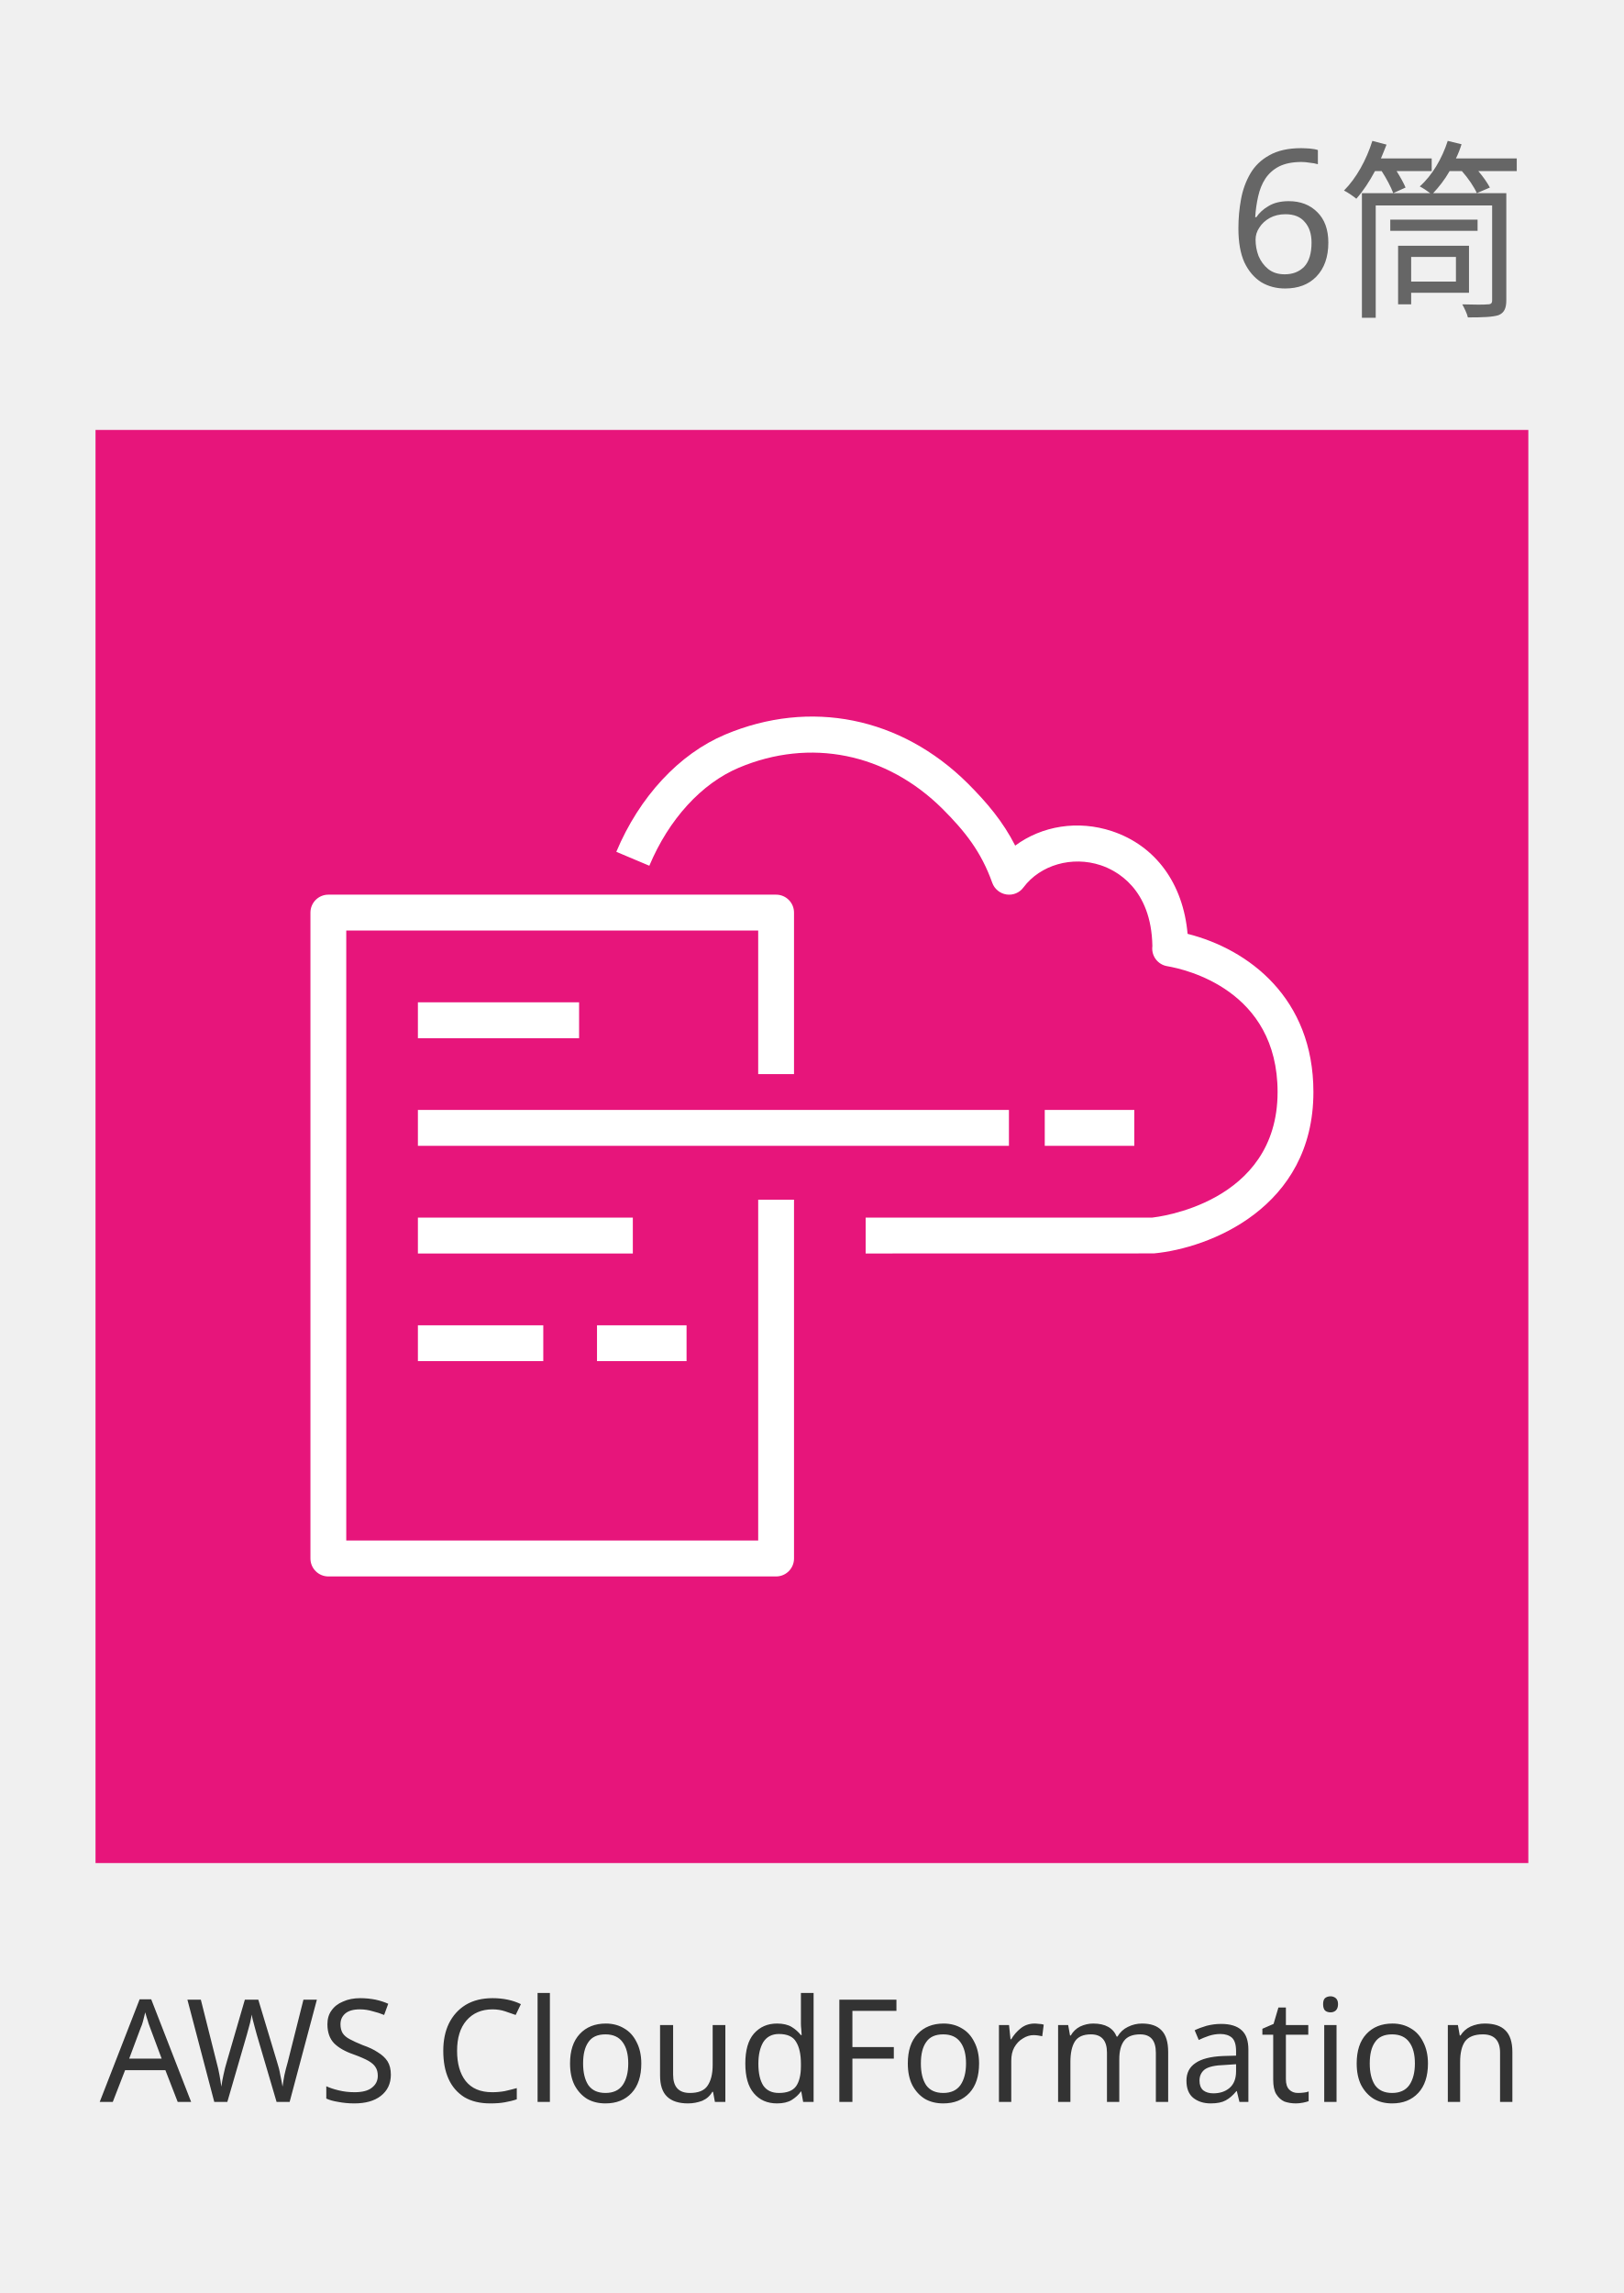
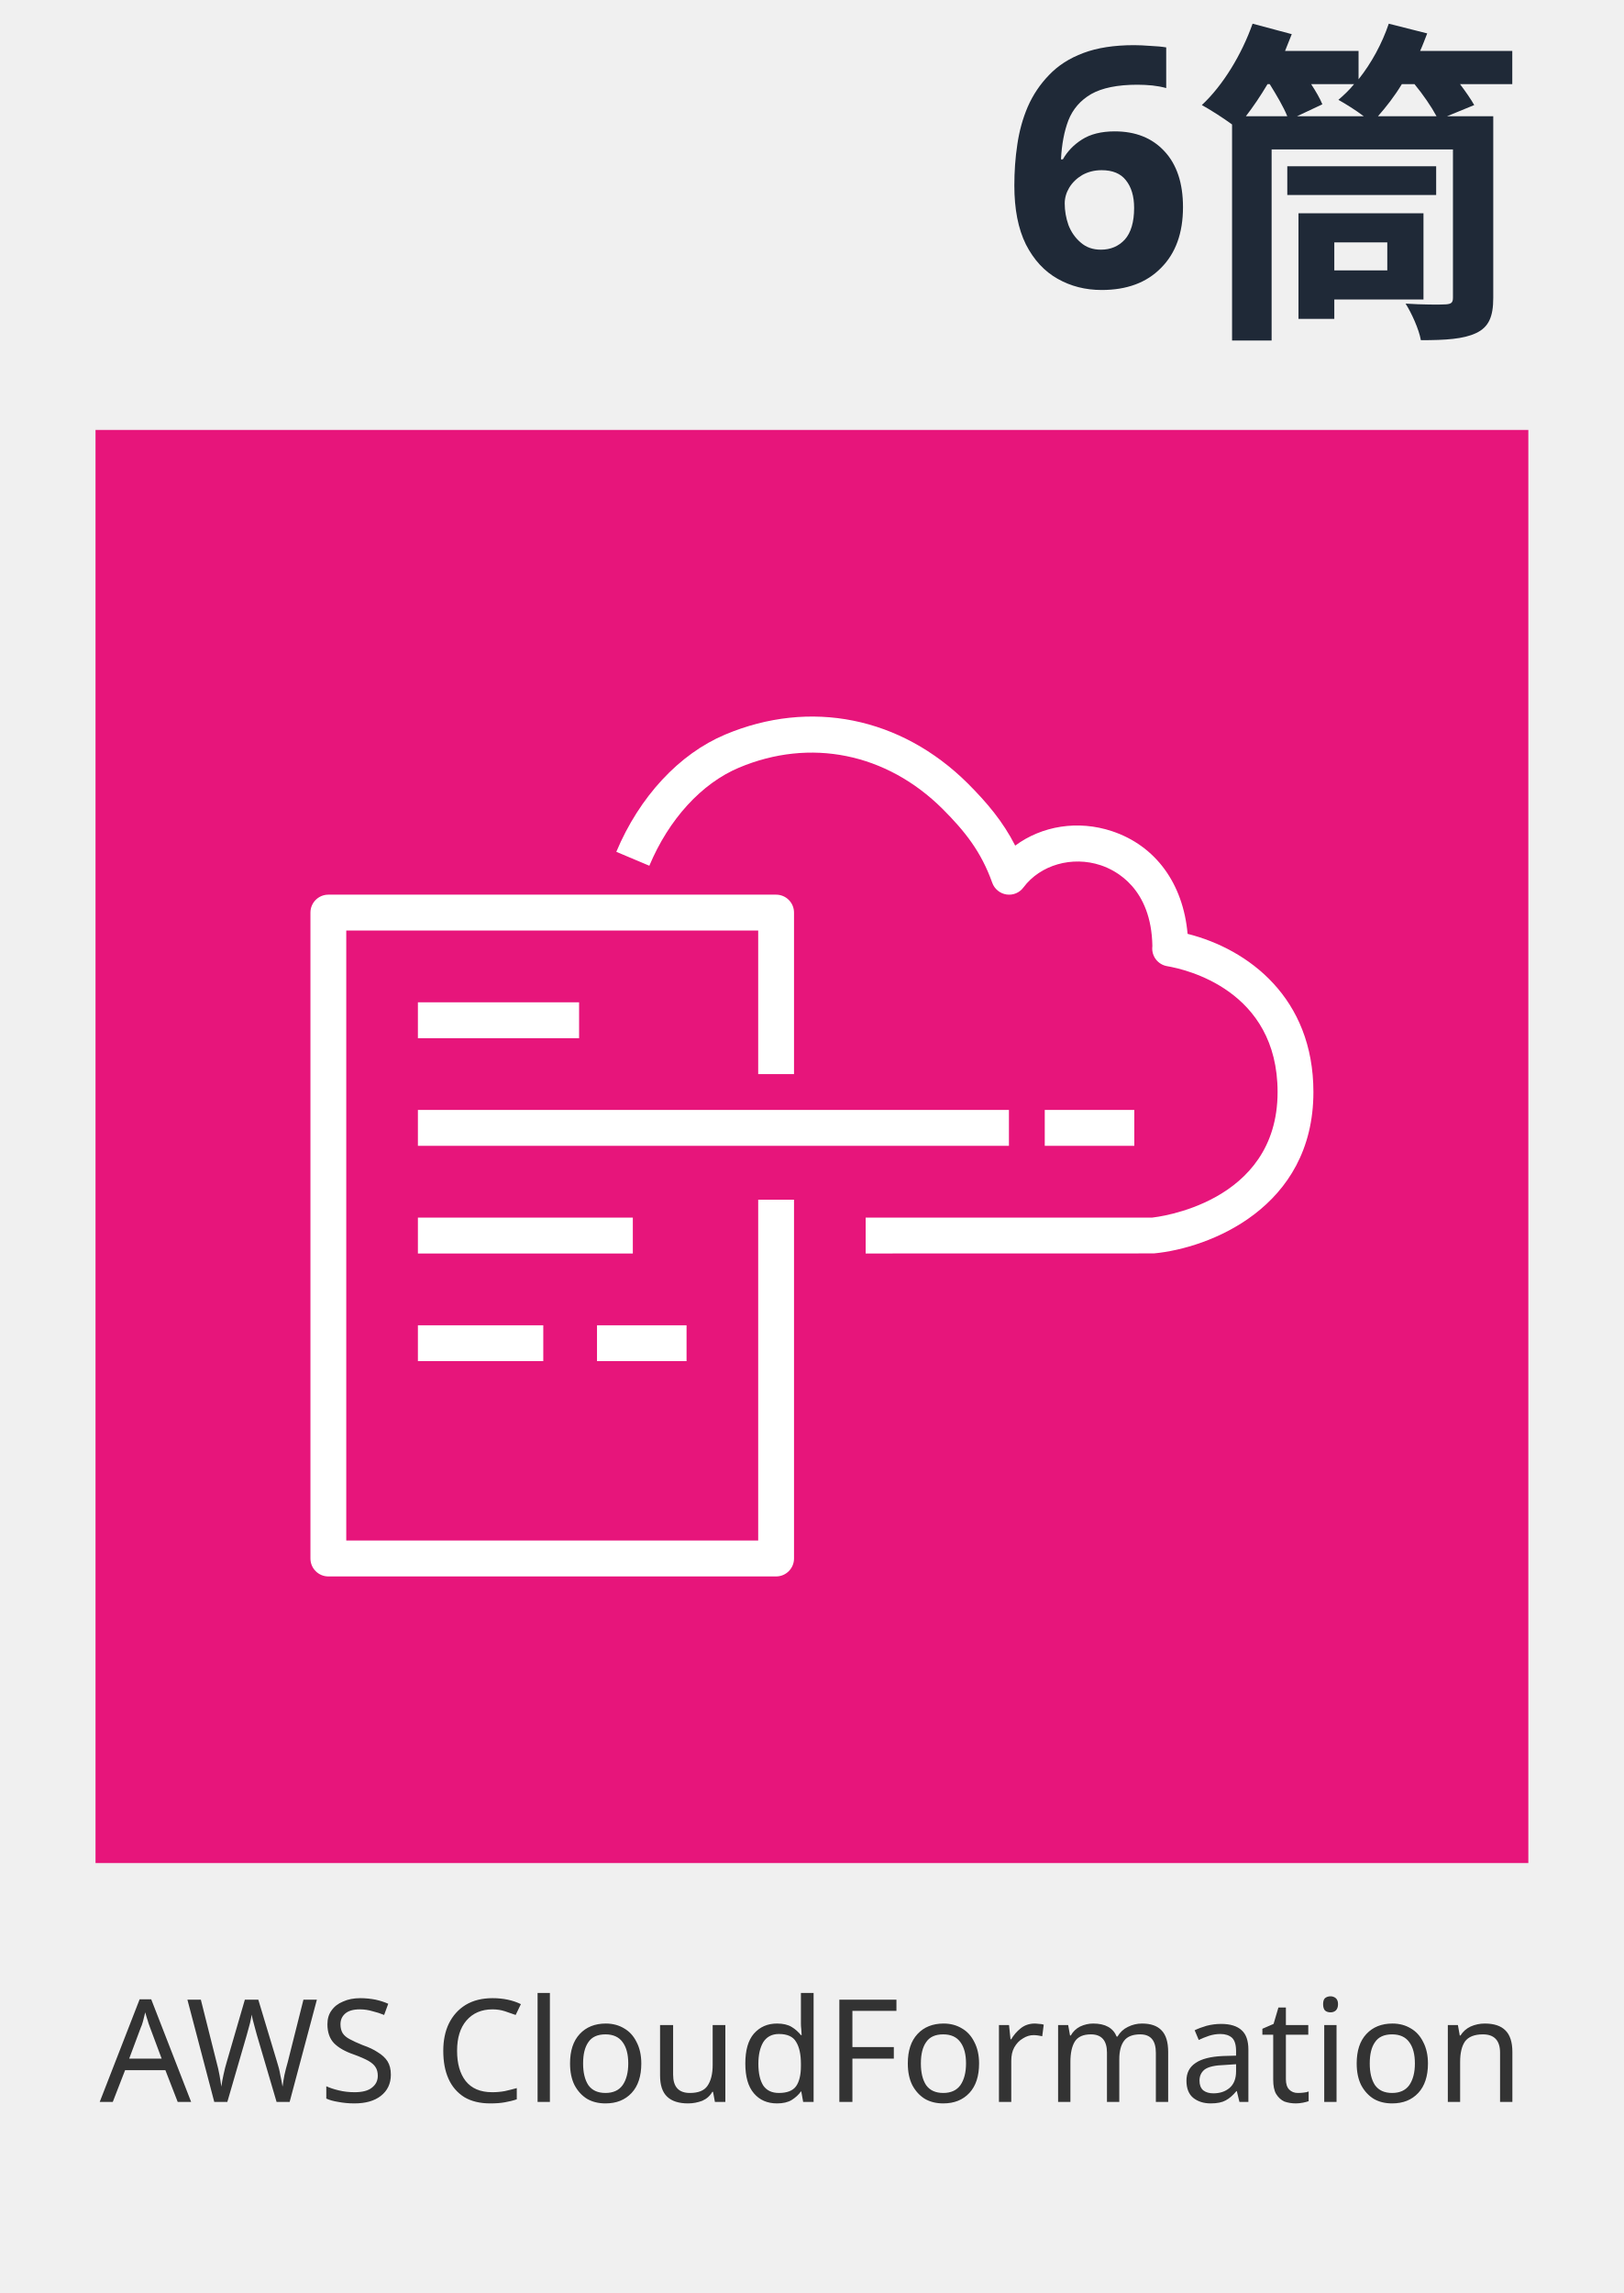
<svg xmlns="http://www.w3.org/2000/svg" width="17mm" height="24mm" viewBox="0 0 68 96">
-   <text id="tile-type-placeholder" x="64" y="12" font-family="sans-serif" font-size="8" text-anchor="end" fill="#666666">6筒</text>
+   <text id="tile-type-placeholder" x="64" y="12" font-family="sans-serif" font-size="14" text-anchor="end" font-weight="bold" fill="#1f2937">6筒</text>
  <g id="icon-placeholder" transform="translate(4, 18)">
    <g transform="translate(0.00, 0.00) scale(0.75)">
      <g id="Icon-Architecture/64/Arch_AWS-CloudFormation_64" stroke="none" stroke-width="1" fill="none" fill-rule="evenodd">
        <g id="Icon-Architecture-BG/64/Management-Governance" fill="#E7157B">
          <rect id="Rectangle" x="0" y="0" width="80" height="80" />
        </g>
        <path d="M53,39.963 L58,39.963 L58,37.96 L53,37.96 L53,39.963 Z M28,51.982 L33,51.982 L33,49.979 L28,49.979 L28,51.982 Z M18,51.982 L25,51.982 L25,49.979 L18,49.979 L18,51.982 Z M18,45.972 L30,45.972 L30,43.969 L18,43.969 L18,45.972 Z M18,33.954 L27,33.954 L27,31.951 L18,31.951 L18,33.954 Z M18,39.963 L51,39.963 L51,37.96 L18,37.96 L18,39.963 Z M37,61.997 L14,61.997 L14,27.945 L37,27.945 L37,35.957 L39,35.957 L39,26.943 C39,26.39 38.552,25.942 38,25.942 L13,25.942 C12.447,25.942 12,26.39 12,26.943 L12,62.998 C12,63.551 12.447,64 13,64 L38,64 C38.552,64 39,63.551 39,62.998 L39,42.968 L37,42.968 L37,61.997 Z M68,36.959 C68,43.431 62.173,45.682 59.092,45.968 L43,45.972 L43,43.969 L59,43.969 C59.195,43.946 66,43.212 66,36.959 C66,31.264 60.863,30.108 59.834,29.934 C59.321,29.847 58.96,29.382 59.004,28.863 C59.005,28.844 59.007,28.826 59.009,28.808 C58.954,25.59 56.981,24.585 56.126,24.3 C54.53,23.769 52.751,24.277 51.81,25.539 C51.591,25.836 51.229,25.987 50.861,25.931 C50.497,25.876 50.192,25.625 50.068,25.277 C49.447,23.536 48.546,22.408 47.293,21.153 C44.159,18.039 39.905,17.178 35.925,18.853 C33.837,19.733 32.012,21.728 30.922,24.327 L29.078,23.55 C30.37,20.474 32.584,18.089 35.15,17.007 C39.905,15.005 44.971,16.026 48.704,19.734 C49.774,20.807 50.66,21.851 51.35,23.204 C52.843,22.098 54.857,21.767 56.757,22.399 C59.189,23.209 60.727,25.321 60.975,28.129 C64.381,28.988 68,31.712 68,36.959 L68,36.959 Z" id="AWS-CloudFormation_Icon_64_Squid" fill="#FFFFFF" />
      </g>
    </g>
  </g>
  <text id="service-name-placeholder" x="34" y="88" font-family="sans-serif" font-size="6" text-anchor="middle" fill="#333333">AWS CloudFormation</text>
</svg>
